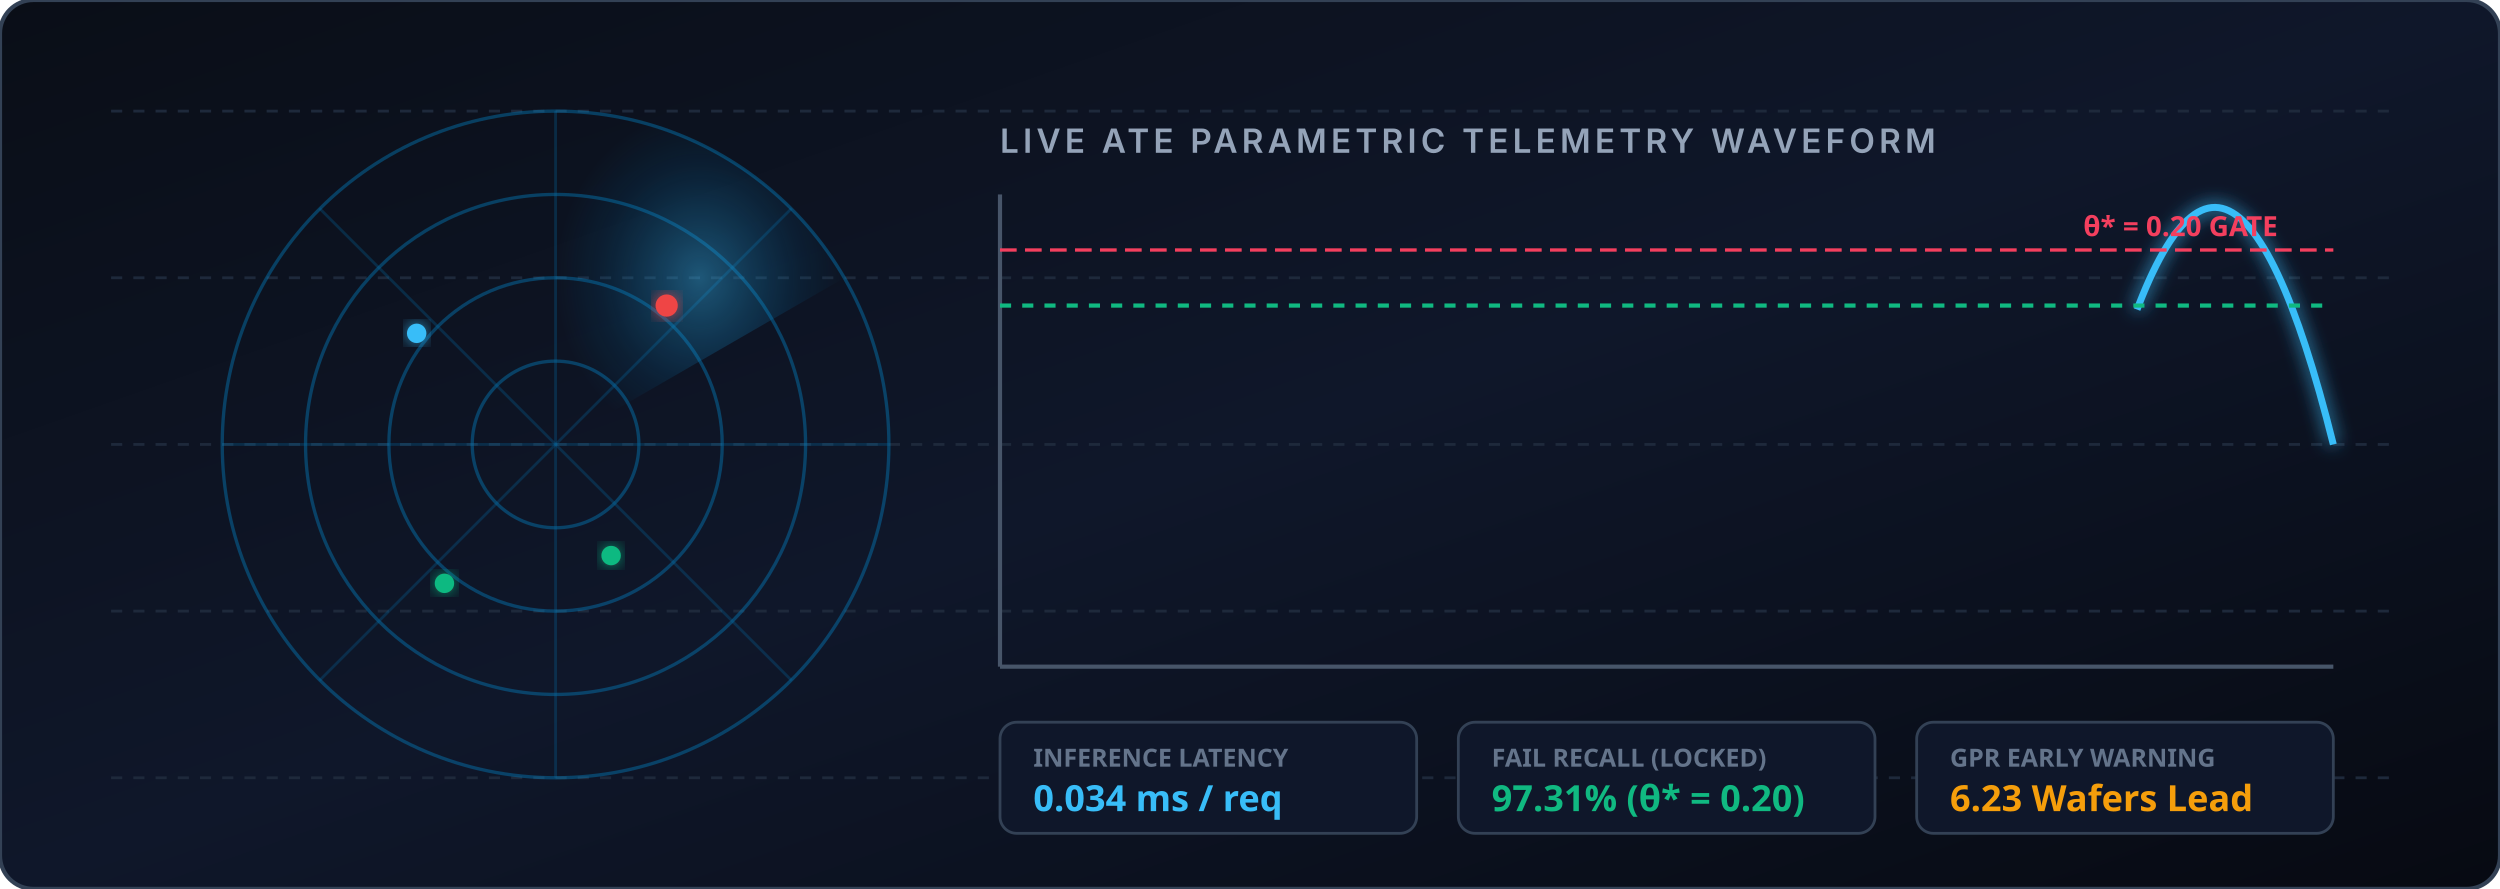
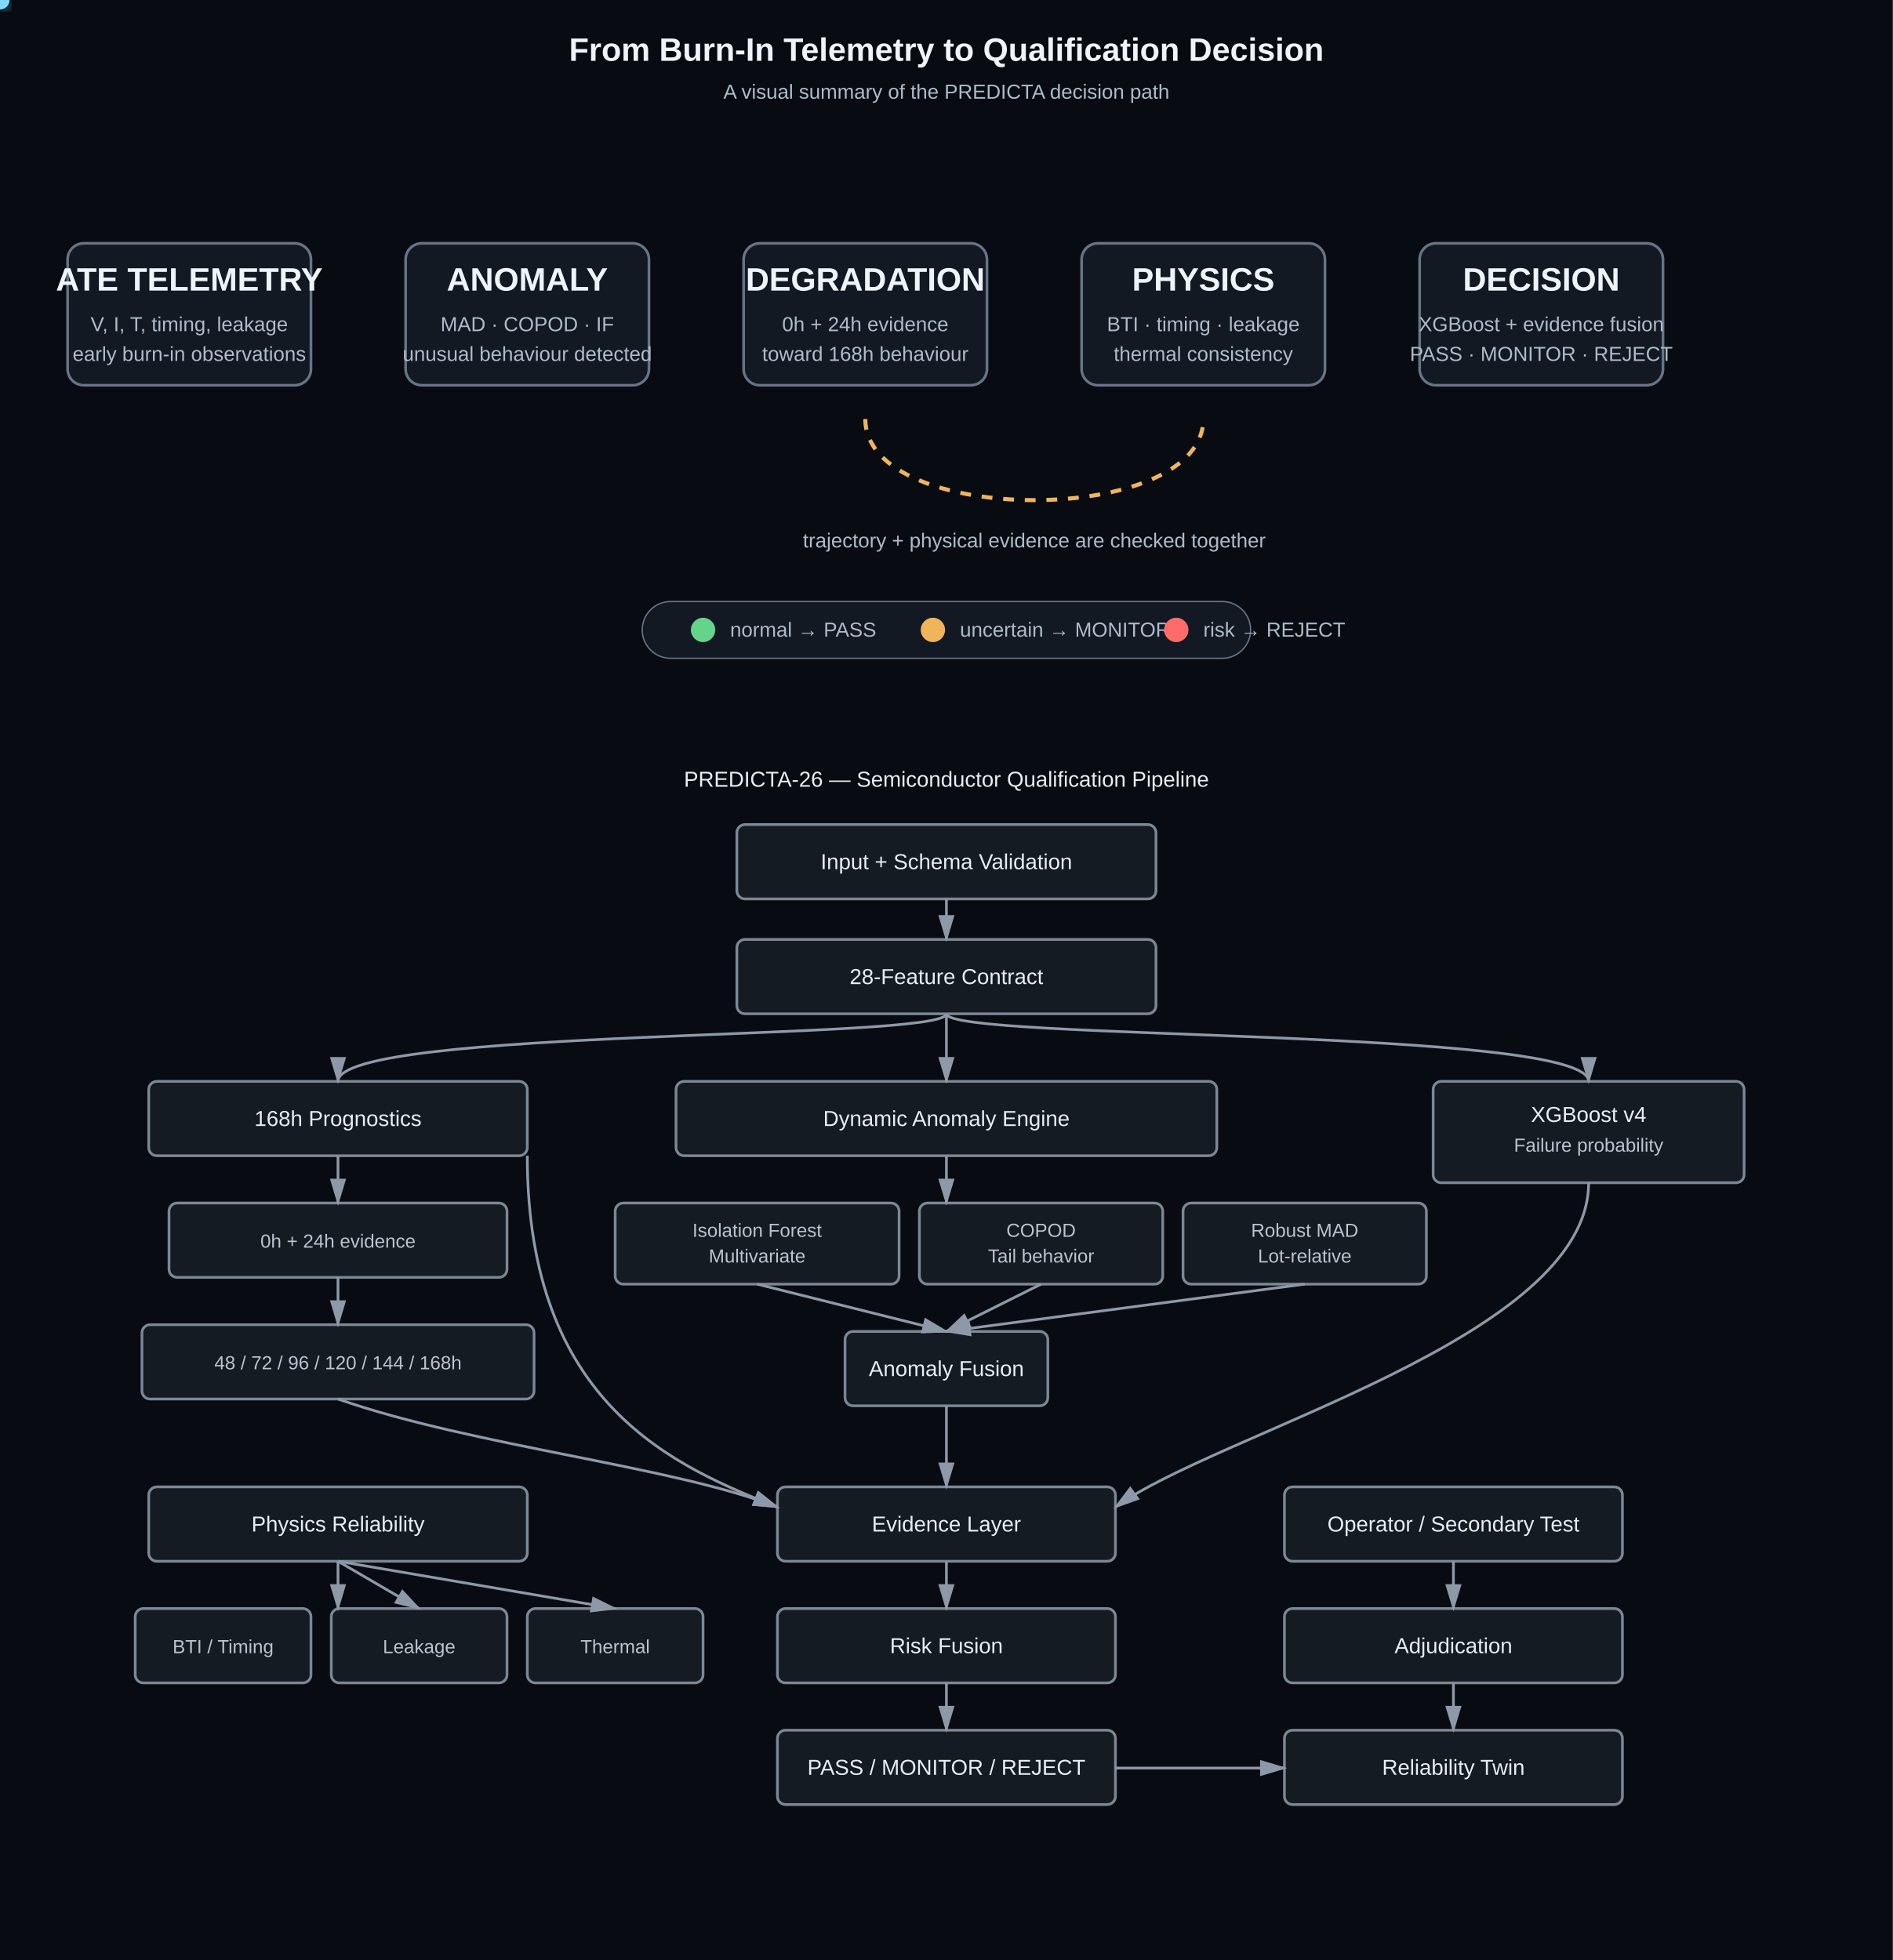
- <svg xmlns="http://www.w3.org/2000/svg" viewBox="0 0 900 320" width="100%" height="100%">
+ <svg xmlns="http://www.w3.org/2000/svg" width="1400" height="1450" viewBox="0 0 1400 1450">
  <defs>
-     <linearGradient id="bgGrad" x1="0%" y1="0%" x2="100%" y2="100%">
-       <stop offset="0%" stop-color="#0a0e17" />
-       <stop offset="50%" stop-color="#0f172a" />
-       <stop offset="100%" stop-color="#070a12" />
+     <linearGradient id="g" x1="0" x2="1">
+       <stop stop-color="#42a5f5" />
+       <stop offset="1" stop-color="#7cdbff" />
    </linearGradient>
-     <radialGradient id="radarSweep" cx="50%" cy="50%" r="50%">
-       <stop offset="0%" stop-color="#38bdf8" stop-opacity="0.4" />
-       <stop offset="70%" stop-color="#0284c7" stop-opacity="0.1" />
-       <stop offset="100%" stop-color="#0284c7" stop-opacity="0" />
-     </radialGradient>
-     <filter id="cyanGlow" x="-20%" y="-20%" width="140%" height="140%">
-       <feGaussianBlur stdDeviation="3" result="blur" />
+     <style>.bg{fill:#080c12}.t{fill:#eef4fa;font:700 24px Arial}.s{fill:#aebbc9;font:15px Arial}.b{fill:#121923;stroke:#667486;stroke-width:2}.p{stroke:url(#g);stroke-width:4;fill:none;stroke-linecap:round}.dot{fill:#7cdbff}.warn{fill:#f0b45b}.good{fill:#65d48b}.bad{fill:#ff6b6b}.box{fill:#151b22;stroke:#7c8795;stroke-width:2}.txt{fill:#e7edf5;font:16px Arial,sans-serif}.small{fill:#b9c4d0;font:14px Arial,sans-serif}.line{stroke:#8d99a8;stroke-width:2;fill:none}.arrow{fill:#8d99a8}</style>
+     <filter id="glow">
+       <feGaussianBlur stdDeviation="4" result="b" />
      <feMerge>
-         <feMergeNode in="blur" />
+         <feMergeNode in="b" />
        <feMergeNode in="SourceGraphic" />
      </feMerge>
    </filter>
-     <filter id="emeraldGlow" x="-20%" y="-20%" width="140%" height="140%">
-       <feGaussianBlur stdDeviation="3" result="blur" />
-       <feMerge>
-         <feMergeNode in="blur" />
-         <feMergeNode in="SourceGraphic" />
-       </feMerge>
-     </filter>
+     <marker id="a2" markerWidth="10" markerHeight="10" refX="9" refY="3" orient="auto">
+       <path d="M0,0 L10,3 L0,6 Z" class="arrow" />
+     </marker>
  </defs>
-   <style>
-     @media (prefers-reduced-motion: reduce) {
-       .spin, .pulse, .wave, .blink { animation: none !important; }
-     }
-     .grid-line { stroke: #1e293b; stroke-width: 1; stroke-dasharray: 4 4; }
-     .radar-circle { stroke: #0284c7; stroke-width: 1.2; fill: none; opacity: 0.4; }
-     .radar-axis { stroke: #0369a1; stroke-width: 1; opacity: 0.3; }
-     
-     .spin {
-       transform-origin: 200px 160px;
-       animation: rotateSweep 8s linear infinite;
-     }
-     .wave {
-       stroke-dasharray: 600;
-       stroke-dashoffset: 600;
-       animation: waveTrace 4s ease-in-out infinite;
-     }
-     .pulse {
-       animation: opacityPulse 2s ease-in-out infinite alternate;
-     }
-     .blink {
-       animation: blinkDot 1.5s ease-in-out infinite alternate;
-     }
- 
-     @keyframes rotateSweep {
-       from { transform: rotate(0deg); }
-       to { transform: rotate(360deg); }
-     }
-     @keyframes waveTrace {
-       0% { stroke-dashoffset: 600; }
-       50% { stroke-dashoffset: 0; }
-       100% { stroke-dashoffset: -600; }
-     }
-     @keyframes opacityPulse {
-       0% { opacity: 0.3; }
-       100% { opacity: 0.9; }
-     }
-     @keyframes blinkDot {
-       0% { r: 3px; opacity: 0.4; }
-       100% { r: 5px; opacity: 1; }
-     }
-   </style>
-   <rect width="900" height="320" rx="12" fill="url(#bgGrad)" stroke="#334155" stroke-width="1.5" />
-   <line x1="40" y1="40" x2="860" y2="40" class="grid-line" />
-   <line x1="40" y1="100" x2="860" y2="100" class="grid-line" />
-   <line x1="40" y1="160" x2="860" y2="160" class="grid-line" />
-   <line x1="40" y1="220" x2="860" y2="220" class="grid-line" />
-   <line x1="40" y1="280" x2="860" y2="280" class="grid-line" />
-   <g id="radarGroup">
-     <circle cx="200" cy="160" r="120" class="radar-circle" />
-     <circle cx="200" cy="160" r="90" class="radar-circle" />
-     <circle cx="200" cy="160" r="60" class="radar-circle" />
-     <circle cx="200" cy="160" r="30" class="radar-circle" />
-     <line x1="80" y1="160" x2="320" y2="160" class="radar-axis" />
-     <line x1="200" y1="40" x2="200" y2="280" class="radar-axis" />
-     <line x1="115" y1="75" x2="285" y2="245" class="radar-axis" />
-     <line x1="115" y1="245" x2="285" y2="75" class="radar-axis" />
-     <g class="spin">
-       <path d="M 200 160 L 200 40 A 120 120 0 0 1 304 100 Z" fill="url(#radarSweep)" />
-       <line x1="200" y1="160" x2="200" y2="40" stroke="#38bdf8" stroke-width="2" filter="url(#cyanGlow)" />
-     </g>
-     <circle cx="240" cy="110" r="4" fill="#ef4444" filter="url(#cyanGlow)" class="blink" />
-     <circle cx="160" cy="210" r="3.5" fill="#10b981" filter="url(#emeraldGlow)" />
-     <circle cx="220" cy="200" r="3.5" fill="#10b981" filter="url(#emeraldGlow)" />
-     <circle cx="150" cy="120" r="3.5" fill="#38bdf8" filter="url(#cyanGlow)" />
+   <rect width="1400" height="1450" fill="#080c12" />
+   <text x="700" y="45" text-anchor="middle" class="t">From Burn-In Telemetry to Qualification Decision</text>
+   <text x="700" y="73" text-anchor="middle" class="s">A visual summary of the PREDICTA decision path</text>
+   <g>
+     <rect x="50" y="180" width="180" height="105" rx="12" class="b" />
+     <text x="140" y="215" text-anchor="middle" class="t" font-size="18">ATE TELEMETRY</text>
+     <text x="140" y="245" text-anchor="middle" class="s">V, I, T, timing, leakage</text>
+     <text x="140" y="267" text-anchor="middle" class="s">early burn-in observations</text>
  </g>
-   <g id="telemetryGraph">
-     <text x="360" y="55" fill="#94a3b8" font-family="-apple-system, BlinkMacSystemFont, sans-serif" font-size="12" font-weight="600" letter-spacing="1.5">LIVE ATE PARAMETRIC TELEMETRY WAVEFORM</text>
-     <line x1="360" y1="240" x2="840" y2="240" stroke="#475569" stroke-width="1.5" />
-     <line x1="360" y1="70" x2="360" y2="240" stroke="#475569" stroke-width="1.5" />
-     <path class="wave" d="M 360 170 Q 400 120, 440 170 T 520 170 T 600 110 T 680 190 T 760 140 T 840 160" fill="none" stroke="#38bdf8" stroke-width="2.5" filter="url(#cyanGlow)" />
-     <path d="M 360 110 Q 420 110, 480 110 T 600 110 T 720 110 T 840 110" fill="none" stroke="#10b981" stroke-width="1.5" stroke-dasharray="4 4" class="pulse" />
-     <line x1="360" y1="90" x2="840" y2="90" stroke="#f43f5e" stroke-width="1.2" stroke-dasharray="6 3" />
-     <text x="750" y="85" fill="#f43f5e" font-family="sans-serif" font-size="10" font-weight="700">θ* = 0.20 GATE</text>
+   <g>
+     <rect x="300" y="180" width="180" height="105" rx="12" class="b" />
+     <text x="390" y="215" text-anchor="middle" class="t" font-size="18">ANOMALY</text>
+     <text x="390" y="245" text-anchor="middle" class="s">MAD · COPOD · IF</text>
+     <text x="390" y="267" text-anchor="middle" class="s">unusual behaviour detected</text>
  </g>
-   <g id="statusTelemetry" transform="translate(360, 260)">
-     <rect x="0" y="0" width="150" height="40" rx="6" fill="#0f172a" stroke="#334155" />
-     <text x="12" y="16" fill="#64748b" font-family="sans-serif" font-size="9" font-weight="700">INFERENCE LATENCY</text>
-     <text x="12" y="32" fill="#38bdf8" font-family="sans-serif" font-size="13" font-weight="700">0.034 ms / req</text>
-     <rect x="165" y="0" width="150" height="40" rx="6" fill="#0f172a" stroke="#334155" />
-     <text x="177" y="16" fill="#64748b" font-family="sans-serif" font-size="9" font-weight="700">FAIL RECALL (LOCKED)</text>
-     <text x="177" y="32" fill="#10b981" font-family="sans-serif" font-size="13" font-weight="700">97.31% (θ* = 0.20)</text>
-     <rect x="330" y="0" width="150" height="40" rx="6" fill="#0f172a" stroke="#334155" />
-     <text x="342" y="16" fill="#64748b" font-family="sans-serif" font-size="9" font-weight="700">GPR EARLY WARNING</text>
-     <text x="342" y="32" fill="#f59e0b" font-family="sans-serif" font-size="13" font-weight="700">6.23 Wafers Lead</text>
+   <g>
+     <rect x="550" y="180" width="180" height="105" rx="12" class="b" />
+     <text x="640" y="215" text-anchor="middle" class="t" font-size="18">DEGRADATION</text>
+     <text x="640" y="245" text-anchor="middle" class="s">0h + 24h evidence</text>
+     <text x="640" y="267" text-anchor="middle" class="s">toward 168h behaviour</text>
+   </g>
+   <g>
+     <rect x="800" y="180" width="180" height="105" rx="12" class="b" />
+     <text x="890" y="215" text-anchor="middle" class="t" font-size="18">PHYSICS</text>
+     <text x="890" y="245" text-anchor="middle" class="s">BTI · timing · leakage</text>
+     <text x="890" y="267" text-anchor="middle" class="s">thermal consistency</text>
+   </g>
+   <g>
+     <rect x="1050" y="180" width="180" height="105" rx="12" class="b" />
+     <text x="1140" y="215" text-anchor="middle" class="t" font-size="18">DECISION</text>
+     <text x="1140" y="245" text-anchor="middle" class="s">XGBoost + evidence fusion</text>
+     <text x="1140" y="267" text-anchor="middle" class="s">PASS · MONITOR · REJECT</text>
+   </g>
+   <path d="M230 232H300M480 232H550M730 232H800M980 232H1050" class="p" />
+   <circle r="7" class="dot" filter="url(#glow)">
+     <animateMotion dur="4s" repeatCount="indefinite" path="M140 232 H390 H640 H890 H1140" />
+   </circle>
+   <path d="M640 310 C640 390 890 390 890 310" stroke="#f0b45b" stroke-width="3" fill="none" stroke-dasharray="8 8">
+     <animate attributeName="stroke-dashoffset" from="0" to="-32" dur="1.5s" repeatCount="indefinite" />
+   </path>
+   <text x="765" y="405" text-anchor="middle" class="s">trajectory + physical evidence are checked together</text>
+   <g>
+     <rect x="475" y="445" width="450" height="42" rx="21" fill="#121923" stroke="#667486" />
+     <circle cx="520" cy="466" r="9" class="good" />
+     <text x="540" y="471" class="s">normal → PASS</text>
+     <circle cx="690" cy="466" r="9" class="warn" />
+     <text x="710" y="471" class="s">uncertain → MONITOR</text>
+     <circle cx="870" cy="466" r="9" class="bad" />
+     <text x="890" y="471" class="s">risk → REJECT</text>
+   </g>
+   <g transform="translate(0 540)">
+     <text x="700" y="42" text-anchor="middle" class="txt" font-size="24">PREDICTA-26 — Semiconductor Qualification Pipeline</text>
+     <rect x="545" y="70" width="310" height="55" rx="6" class="box" />
+     <text x="700" y="103" text-anchor="middle" class="txt">Input + Schema Validation</text>
+     <rect x="545" y="155" width="310" height="55" rx="6" class="box" />
+     <text x="700" y="188" text-anchor="middle" class="txt">28-Feature Contract</text>
+     <path d="M700 125V155" class="line" marker-end="url(#a2)" />
+     <rect x="110" y="260" width="280" height="55" rx="6" class="box" />
+     <text x="250" y="293" text-anchor="middle" class="txt">168h Prognostics</text>
+     <rect x="125" y="350" width="250" height="55" rx="6" class="box" />
+     <text x="250" y="383" text-anchor="middle" class="small">0h + 24h evidence</text>
+     <rect x="105" y="440" width="290" height="55" rx="6" class="box" />
+     <text x="250" y="473" text-anchor="middle" class="small">48 / 72 / 96 / 120 / 144 / 168h</text>
+     <rect x="500" y="260" width="400" height="55" rx="6" class="box" />
+     <text x="700" y="293" text-anchor="middle" class="txt">Dynamic Anomaly Engine</text>
+     <rect x="455" y="350" width="210" height="60" rx="6" class="box" />
+     <text x="560" y="375" text-anchor="middle" class="small">Isolation Forest</text>
+     <text x="560" y="394" text-anchor="middle" class="small">Multivariate</text>
+     <rect x="680" y="350" width="180" height="60" rx="6" class="box" />
+     <text x="770" y="375" text-anchor="middle" class="small">COPOD</text>
+     <text x="770" y="394" text-anchor="middle" class="small">Tail behavior</text>
+     <rect x="875" y="350" width="180" height="60" rx="6" class="box" />
+     <text x="965" y="375" text-anchor="middle" class="small">Robust MAD</text>
+     <text x="965" y="394" text-anchor="middle" class="small">Lot-relative</text>
+     <rect x="625" y="445" width="150" height="55" rx="6" class="box" />
+     <text x="700" y="478" text-anchor="middle" class="txt">Anomaly Fusion</text>
+     <rect x="1060" y="260" width="230" height="75" rx="6" class="box" />
+     <text x="1175" y="290" text-anchor="middle" class="txt">XGBoost v4</text>
+     <text x="1175" y="312" text-anchor="middle" class="small">Failure probability</text>
+     <rect x="110" y="560" width="280" height="55" rx="6" class="box" />
+     <text x="250" y="593" text-anchor="middle" class="txt">Physics Reliability</text>
+     <rect x="100" y="650" width="130" height="55" rx="6" class="box" />
+     <text x="165" y="683" text-anchor="middle" class="small">BTI / Timing</text>
+     <rect x="245" y="650" width="130" height="55" rx="6" class="box" />
+     <text x="310" y="683" text-anchor="middle" class="small">Leakage</text>
+     <rect x="390" y="650" width="130" height="55" rx="6" class="box" />
+     <text x="455" y="683" text-anchor="middle" class="small">Thermal</text>
+     <rect x="575" y="560" width="250" height="55" rx="6" class="box" />
+     <text x="700" y="593" text-anchor="middle" class="txt">Evidence Layer</text>
+     <rect x="575" y="650" width="250" height="55" rx="6" class="box" />
+     <text x="700" y="683" text-anchor="middle" class="txt">Risk Fusion</text>
+     <rect x="575" y="740" width="250" height="55" rx="6" class="box" />
+     <text x="700" y="773" text-anchor="middle" class="txt">PASS / MONITOR / REJECT</text>
+     <rect x="950" y="560" width="250" height="55" rx="6" class="box" />
+     <text x="1075" y="593" text-anchor="middle" class="txt">Operator / Secondary Test</text>
+     <rect x="950" y="650" width="250" height="55" rx="6" class="box" />
+     <text x="1075" y="683" text-anchor="middle" class="txt">Adjudication</text>
+     <rect x="950" y="740" width="250" height="55" rx="6" class="box" />
+     <text x="1075" y="773" text-anchor="middle" class="txt">Reliability Twin</text>
+     <path d="M700 210V260" class="line" marker-end="url(#a2)" />
+     <path d="M700 210C700 230 250 220 250 260" class="line" marker-end="url(#a2)" />
+     <path d="M700 210C700 230 1175 220 1175 260" class="line" marker-end="url(#a2)" />
+     <path d="M700 315V350" class="line" marker-end="url(#a2)" />
+     <path d="M560 410L700 445" class="line" marker-end="url(#a2)" />
+     <path d="M770 410L700 445" class="line" marker-end="url(#a2)" />
+     <path d="M965 410L700 445" class="line" marker-end="url(#a2)" />
+     <path d="M250 315V350" class="line" marker-end="url(#a2)" />
+     <path d="M250 405V440" class="line" marker-end="url(#a2)" />
+     <path d="M250 495C350 530 500 545 575 575" class="line" marker-end="url(#a2)" />
+     <path d="M700 500V560" class="line" marker-end="url(#a2)" />
+     <path d="M1175 335C1175 450 900 520 825 575" class="line" marker-end="url(#a2)" />
+     <path d="M390 315C390 500 500 545 575 575" class="line" marker-end="url(#a2)" />
+     <path d="M250 615V650" class="line" marker-end="url(#a2)" />
+     <path d="M250 615L310 650" class="line" marker-end="url(#a2)" />
+     <path d="M250 615L455 650" class="line" marker-end="url(#a2)" />
+     <path d="M700 615V650" class="line" marker-end="url(#a2)" />
+     <path d="M700 705V740" class="line" marker-end="url(#a2)" />
+     <path d="M825 768H950" class="line" marker-end="url(#a2)" />
+     <path d="M1075 615V650" class="line" marker-end="url(#a2)" />
+     <path d="M1075 705V740" class="line" marker-end="url(#a2)" />
  </g>
</svg>
